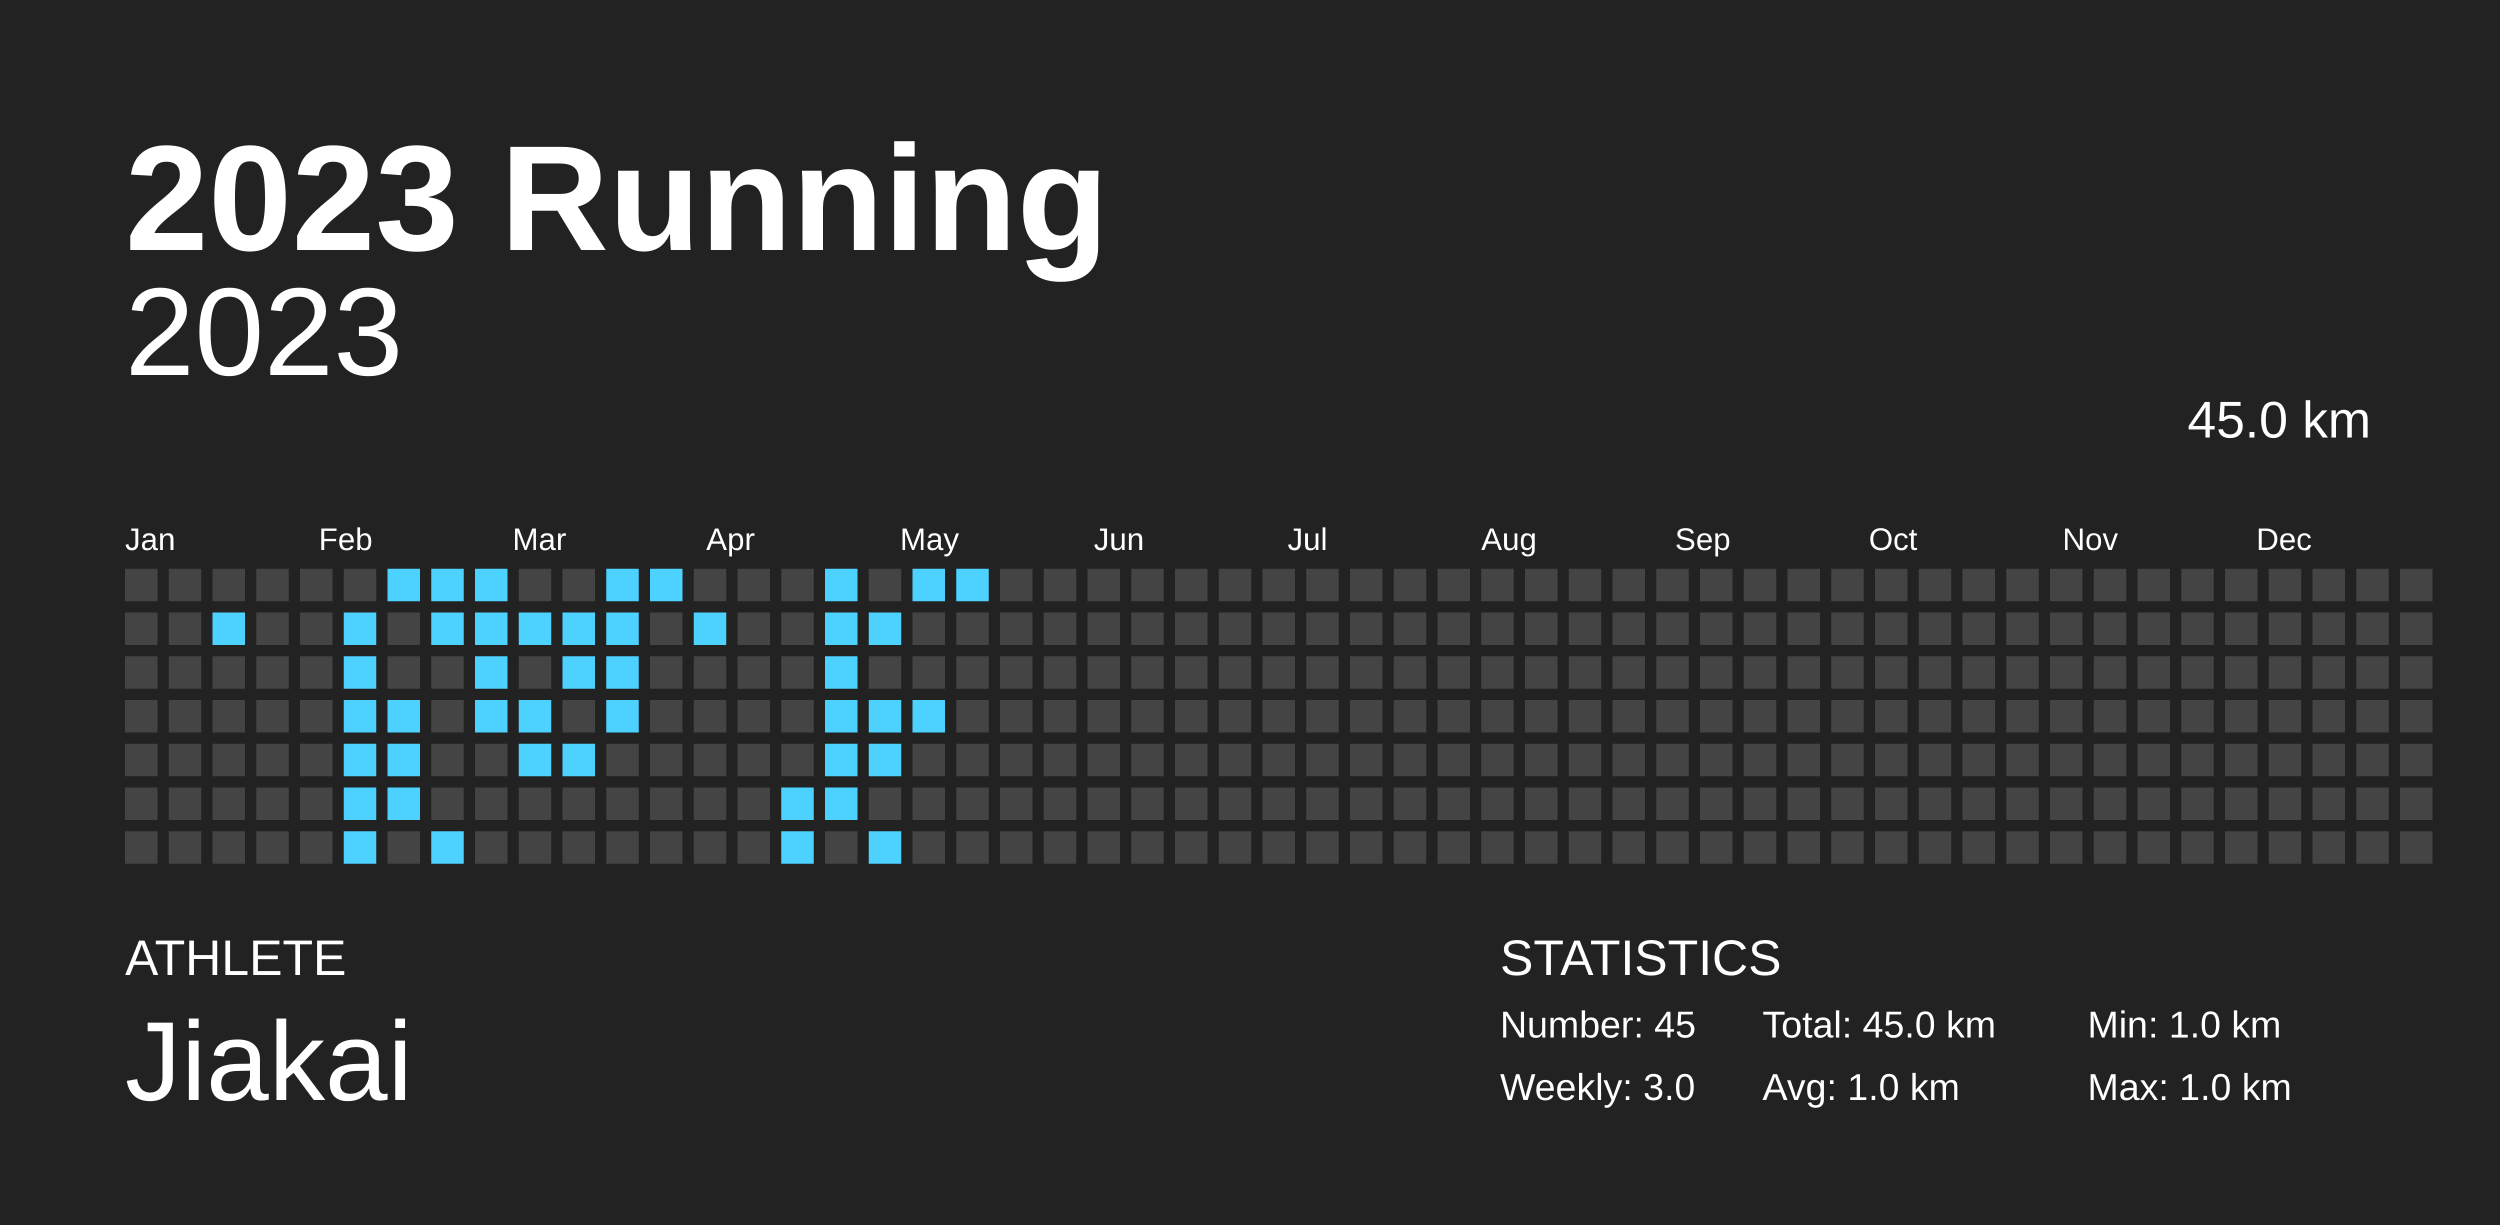
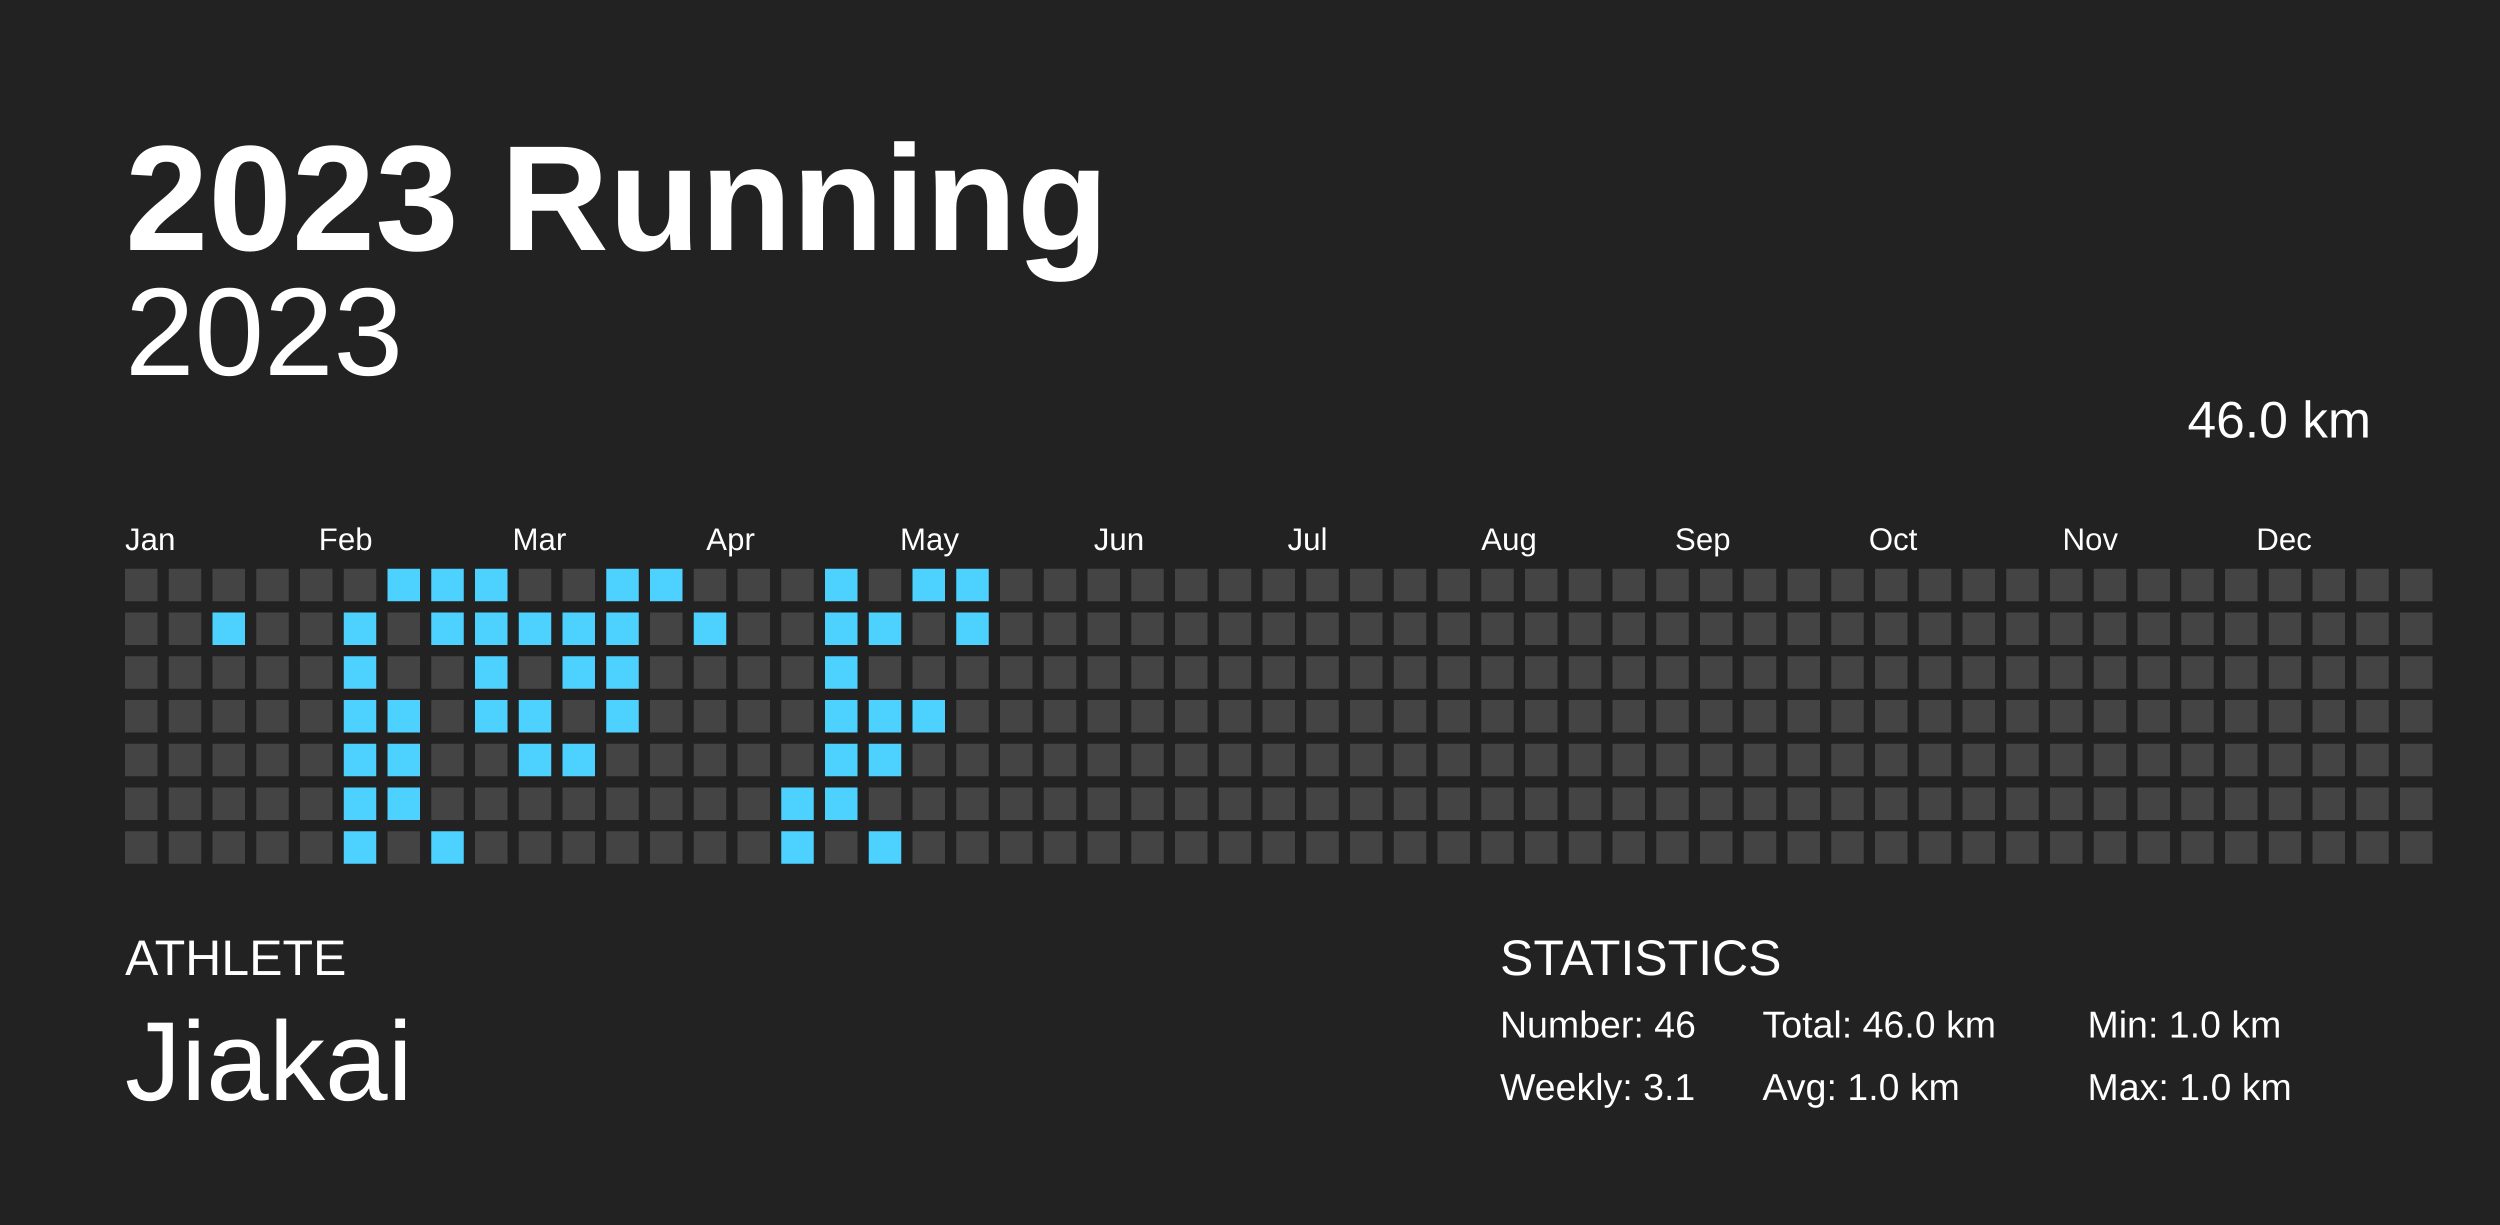
<svg xmlns="http://www.w3.org/2000/svg" baseProfile="full" height="98mm" version="1.1" viewBox="0,0,200,98" width="200mm">
  <defs />
  <rect fill="#222222" height="98" width="200" x="0" y="0" />
  <text fill="#FFFFFF" style="font-size:12px; font-family:Arial; font-weight:bold;" x="10" y="20">2023 Running</text>
  <text fill="#FFFFFF" style="font-size:4px; font-family:Arial" x="10" y="78">ATHLETE</text>
  <text fill="#FFFFFF" style="font-size:9px; font-family:Arial" x="10" y="88">Jiakai</text>
  <text fill="#FFFFFF" style="font-size:4px; font-family:Arial" x="120" y="78">STATISTICS</text>
-   <text fill="#FFFFFF" style="font-size:3px; font-family:Arial" x="120" y="83">Number: 45</text>
-   <text fill="#FFFFFF" style="font-size:3px; font-family:Arial" x="120" y="88">Weekly: 3.0</text>
-   <text fill="#FFFFFF" style="font-size:3px; font-family:Arial" x="141" y="83">Total: 45.0 km</text>
+   <text fill="#FFFFFF" style="font-size:3px; font-family:Arial" x="120" y="83">Number: 46</text>
+   <text fill="#FFFFFF" style="font-size:3px; font-family:Arial" x="120" y="88">Weekly: 3.1</text>
+   <text fill="#FFFFFF" style="font-size:3px; font-family:Arial" x="141" y="83">Total: 46.0 km</text>
  <text fill="#FFFFFF" style="font-size:3px; font-family:Arial" x="141" y="88">Avg: 1.0 km</text>
  <text fill="#FFFFFF" style="font-size:3px; font-family:Arial" x="167" y="83">Min: 1.0 km</text>
  <text fill="#FFFFFF" style="font-size:3px; font-family:Arial" x="167" y="88">Max: 1.0 km</text>
  <text alignment-baseline="hanging" fill="#FFFFFF" style="font-size:10.0px; font-family:Arial;" x="10" y="30">2023</text>
-   <text alignment-baseline="hanging" fill="#FFFFFF" style="font-size:4.125px; font-family:Arial;" x="175" y="35">45.0 km</text>
+   <text alignment-baseline="hanging" fill="#FFFFFF" style="font-size:4.125px; font-family:Arial;" x="175" y="35">46.0 km</text>
  <text fill="#FFFFFF" style="font-size:2.5px; font-family:Arial" x="10.0" y="44">Jan</text>
  <text fill="#FFFFFF" style="font-size:2.5px; font-family:Arial" x="25.5" y="44">Feb</text>
  <text fill="#FFFFFF" style="font-size:2.5px; font-family:Arial" x="41.0" y="44">Mar</text>
  <text fill="#FFFFFF" style="font-size:2.5px; font-family:Arial" x="56.5" y="44">Apr</text>
  <text fill="#FFFFFF" style="font-size:2.5px; font-family:Arial" x="72.0" y="44">May</text>
  <text fill="#FFFFFF" style="font-size:2.5px; font-family:Arial" x="87.5" y="44">Jun</text>
  <text fill="#FFFFFF" style="font-size:2.5px; font-family:Arial" x="103.0" y="44">Jul</text>
  <text fill="#FFFFFF" style="font-size:2.5px; font-family:Arial" x="118.5" y="44">Aug</text>
  <text fill="#FFFFFF" style="font-size:2.5px; font-family:Arial" x="134.0" y="44">Sep</text>
  <text fill="#FFFFFF" style="font-size:2.5px; font-family:Arial" x="149.5" y="44">Oct</text>
  <text fill="#FFFFFF" style="font-size:2.5px; font-family:Arial" x="165.0" y="44">Nov</text>
  <text fill="#FFFFFF" style="font-size:2.5px; font-family:Arial" x="180.5" y="44">Dec</text>
  <rect fill="#444444" height="2.6" width="2.6" x="10.0" y="45.5" />
  <rect fill="#444444" height="2.6" width="2.6" x="10.0" y="49.0" />
  <rect fill="#444444" height="2.6" width="2.6" x="10.0" y="52.5" />
  <rect fill="#444444" height="2.6" width="2.6" x="10.0" y="56.0" />
  <rect fill="#444444" height="2.6" width="2.6" x="10.0" y="59.5" />
  <rect fill="#444444" height="2.6" width="2.6" x="10.0" y="63.0" />
  <rect fill="#444444" height="2.6" width="2.6" x="10.0" y="66.5" />
  <rect fill="#444444" height="2.6" width="2.6" x="13.5" y="45.5" />
  <rect fill="#444444" height="2.6" width="2.6" x="13.5" y="49.0" />
  <rect fill="#444444" height="2.6" width="2.6" x="13.5" y="52.5" />
  <rect fill="#444444" height="2.6" width="2.6" x="13.5" y="56.0" />
  <rect fill="#444444" height="2.6" width="2.6" x="13.5" y="59.5" />
  <rect fill="#444444" height="2.6" width="2.6" x="13.5" y="63.0" />
  <rect fill="#444444" height="2.6" width="2.6" x="13.5" y="66.5" />
  <rect fill="#444444" height="2.6" width="2.6" x="17.0" y="45.5" />
  <rect fill="#4DD2FF" height="2.6" width="2.6" x="17.0" y="49.0" />
  <rect fill="#444444" height="2.6" width="2.6" x="17.0" y="52.5" />
  <rect fill="#444444" height="2.6" width="2.6" x="17.0" y="56.0" />
  <rect fill="#444444" height="2.6" width="2.6" x="17.0" y="59.5" />
  <rect fill="#444444" height="2.6" width="2.6" x="17.0" y="63.0" />
  <rect fill="#444444" height="2.6" width="2.6" x="17.0" y="66.5" />
  <rect fill="#444444" height="2.6" width="2.6" x="20.5" y="45.5" />
  <rect fill="#444444" height="2.6" width="2.6" x="20.5" y="49.0" />
  <rect fill="#444444" height="2.6" width="2.6" x="20.5" y="52.5" />
  <rect fill="#444444" height="2.6" width="2.6" x="20.5" y="56.0" />
  <rect fill="#444444" height="2.6" width="2.6" x="20.5" y="59.5" />
  <rect fill="#444444" height="2.6" width="2.6" x="20.5" y="63.0" />
  <rect fill="#444444" height="2.6" width="2.6" x="20.5" y="66.5" />
  <rect fill="#444444" height="2.6" width="2.6" x="24.0" y="45.5" />
  <rect fill="#444444" height="2.6" width="2.6" x="24.0" y="49.0" />
  <rect fill="#444444" height="2.6" width="2.6" x="24.0" y="52.5" />
  <rect fill="#444444" height="2.6" width="2.6" x="24.0" y="56.0" />
  <rect fill="#444444" height="2.6" width="2.6" x="24.0" y="59.5" />
  <rect fill="#444444" height="2.6" width="2.6" x="24.0" y="63.0" />
  <rect fill="#444444" height="2.6" width="2.6" x="24.0" y="66.5" />
  <rect fill="#444444" height="2.6" width="2.6" x="27.5" y="45.5" />
  <rect fill="#4DD2FF" height="2.6" width="2.6" x="27.5" y="49.0" />
  <rect fill="#4DD2FF" height="2.6" width="2.6" x="27.5" y="52.5" />
  <rect fill="#4DD2FF" height="2.6" width="2.6" x="27.5" y="56.0" />
  <rect fill="#4DD2FF" height="2.6" width="2.6" x="27.5" y="59.5" />
  <rect fill="#4DD2FF" height="2.6" width="2.6" x="27.5" y="63.0" />
  <rect fill="#4DD2FF" height="2.6" width="2.6" x="27.5" y="66.5" />
  <rect fill="#4DD2FF" height="2.6" width="2.6" x="31.0" y="45.5" />
  <rect fill="#444444" height="2.6" width="2.6" x="31.0" y="49.0" />
  <rect fill="#444444" height="2.6" width="2.6" x="31.0" y="52.5" />
  <rect fill="#4DD2FF" height="2.6" width="2.6" x="31.0" y="56.0" />
  <rect fill="#4DD2FF" height="2.6" width="2.6" x="31.0" y="59.5" />
  <rect fill="#4DD2FF" height="2.6" width="2.6" x="31.0" y="63.0" />
  <rect fill="#444444" height="2.6" width="2.6" x="31.0" y="66.5" />
  <rect fill="#4DD2FF" height="2.6" width="2.6" x="34.5" y="45.5" />
  <rect fill="#4DD2FF" height="2.6" width="2.6" x="34.5" y="49.0" />
  <rect fill="#444444" height="2.6" width="2.6" x="34.5" y="52.5" />
  <rect fill="#444444" height="2.6" width="2.6" x="34.5" y="56.0" />
  <rect fill="#444444" height="2.6" width="2.6" x="34.5" y="59.5" />
  <rect fill="#444444" height="2.6" width="2.6" x="34.5" y="63.0" />
  <rect fill="#4DD2FF" height="2.6" width="2.6" x="34.5" y="66.5" />
  <rect fill="#4DD2FF" height="2.6" width="2.6" x="38.0" y="45.5" />
  <rect fill="#4DD2FF" height="2.6" width="2.6" x="38.0" y="49.0" />
  <rect fill="#4DD2FF" height="2.6" width="2.6" x="38.0" y="52.5" />
  <rect fill="#4DD2FF" height="2.6" width="2.6" x="38.0" y="56.0" />
  <rect fill="#444444" height="2.6" width="2.6" x="38.0" y="59.5" />
  <rect fill="#444444" height="2.6" width="2.6" x="38.0" y="63.0" />
  <rect fill="#444444" height="2.6" width="2.6" x="38.0" y="66.5" />
  <rect fill="#444444" height="2.6" width="2.6" x="41.5" y="45.5" />
  <rect fill="#4DD2FF" height="2.6" width="2.6" x="41.5" y="49.0" />
  <rect fill="#444444" height="2.6" width="2.6" x="41.5" y="52.5" />
  <rect fill="#4DD2FF" height="2.6" width="2.6" x="41.5" y="56.0" />
  <rect fill="#4DD2FF" height="2.6" width="2.6" x="41.5" y="59.5" />
  <rect fill="#444444" height="2.6" width="2.6" x="41.5" y="63.0" />
  <rect fill="#444444" height="2.6" width="2.6" x="41.5" y="66.5" />
  <rect fill="#444444" height="2.6" width="2.6" x="45.0" y="45.5" />
  <rect fill="#4DD2FF" height="2.6" width="2.6" x="45.0" y="49.0" />
  <rect fill="#4DD2FF" height="2.6" width="2.6" x="45.0" y="52.5" />
  <rect fill="#444444" height="2.6" width="2.6" x="45.0" y="56.0" />
  <rect fill="#4DD2FF" height="2.6" width="2.6" x="45.0" y="59.5" />
  <rect fill="#444444" height="2.6" width="2.6" x="45.0" y="63.0" />
  <rect fill="#444444" height="2.6" width="2.6" x="45.0" y="66.5" />
  <rect fill="#4DD2FF" height="2.6" width="2.6" x="48.5" y="45.5" />
  <rect fill="#4DD2FF" height="2.6" width="2.6" x="48.5" y="49.0" />
  <rect fill="#4DD2FF" height="2.6" width="2.6" x="48.5" y="52.5" />
  <rect fill="#4DD2FF" height="2.6" width="2.6" x="48.5" y="56.0" />
  <rect fill="#444444" height="2.6" width="2.6" x="48.5" y="59.5" />
  <rect fill="#444444" height="2.6" width="2.6" x="48.5" y="63.0" />
  <rect fill="#444444" height="2.6" width="2.6" x="48.5" y="66.5" />
  <rect fill="#4DD2FF" height="2.6" width="2.6" x="52.0" y="45.5" />
  <rect fill="#444444" height="2.6" width="2.6" x="52.0" y="49.0" />
  <rect fill="#444444" height="2.6" width="2.6" x="52.0" y="52.5" />
  <rect fill="#444444" height="2.6" width="2.6" x="52.0" y="56.0" />
  <rect fill="#444444" height="2.6" width="2.6" x="52.0" y="59.5" />
  <rect fill="#444444" height="2.6" width="2.6" x="52.0" y="63.0" />
  <rect fill="#444444" height="2.6" width="2.6" x="52.0" y="66.5" />
  <rect fill="#444444" height="2.6" width="2.6" x="55.5" y="45.5" />
  <rect fill="#4DD2FF" height="2.6" width="2.6" x="55.5" y="49.0" />
  <rect fill="#444444" height="2.6" width="2.6" x="55.5" y="52.5" />
  <rect fill="#444444" height="2.6" width="2.6" x="55.5" y="56.0" />
  <rect fill="#444444" height="2.6" width="2.6" x="55.5" y="59.5" />
  <rect fill="#444444" height="2.6" width="2.6" x="55.5" y="63.0" />
  <rect fill="#444444" height="2.6" width="2.6" x="55.5" y="66.5" />
  <rect fill="#444444" height="2.6" width="2.6" x="59.0" y="45.5" />
  <rect fill="#444444" height="2.6" width="2.6" x="59.0" y="49.0" />
  <rect fill="#444444" height="2.6" width="2.6" x="59.0" y="52.5" />
  <rect fill="#444444" height="2.6" width="2.6" x="59.0" y="56.0" />
  <rect fill="#444444" height="2.6" width="2.6" x="59.0" y="59.5" />
  <rect fill="#444444" height="2.6" width="2.6" x="59.0" y="63.0" />
  <rect fill="#444444" height="2.6" width="2.6" x="59.0" y="66.5" />
  <rect fill="#444444" height="2.6" width="2.6" x="62.5" y="45.5" />
  <rect fill="#444444" height="2.6" width="2.6" x="62.5" y="49.0" />
  <rect fill="#444444" height="2.6" width="2.6" x="62.5" y="52.5" />
  <rect fill="#444444" height="2.6" width="2.6" x="62.5" y="56.0" />
  <rect fill="#444444" height="2.6" width="2.6" x="62.5" y="59.5" />
  <rect fill="#4DD2FF" height="2.6" width="2.6" x="62.5" y="63.0" />
  <rect fill="#4DD2FF" height="2.6" width="2.6" x="62.5" y="66.5" />
  <rect fill="#4DD2FF" height="2.6" width="2.6" x="66.0" y="45.5" />
  <rect fill="#4DD2FF" height="2.6" width="2.6" x="66.0" y="49.0" />
  <rect fill="#4DD2FF" height="2.6" width="2.6" x="66.0" y="52.5" />
  <rect fill="#4DD2FF" height="2.6" width="2.6" x="66.0" y="56.0" />
  <rect fill="#4DD2FF" height="2.6" width="2.6" x="66.0" y="59.5" />
  <rect fill="#4DD2FF" height="2.6" width="2.6" x="66.0" y="63.0" />
  <rect fill="#444444" height="2.6" width="2.6" x="66.0" y="66.5" />
  <rect fill="#444444" height="2.6" width="2.6" x="69.5" y="45.5" />
  <rect fill="#4DD2FF" height="2.6" width="2.6" x="69.5" y="49.0" />
  <rect fill="#444444" height="2.6" width="2.6" x="69.5" y="52.5" />
  <rect fill="#4DD2FF" height="2.6" width="2.6" x="69.5" y="56.0" />
  <rect fill="#4DD2FF" height="2.6" width="2.6" x="69.5" y="59.5" />
  <rect fill="#444444" height="2.6" width="2.6" x="69.5" y="63.0" />
  <rect fill="#4DD2FF" height="2.6" width="2.6" x="69.5" y="66.5" />
  <rect fill="#4DD2FF" height="2.6" width="2.6" x="73.0" y="45.5" />
  <rect fill="#444444" height="2.6" width="2.6" x="73.0" y="49.0" />
  <rect fill="#444444" height="2.6" width="2.6" x="73.0" y="52.5" />
  <rect fill="#4DD2FF" height="2.6" width="2.6" x="73.0" y="56.0" />
  <rect fill="#444444" height="2.6" width="2.6" x="73.0" y="59.5" />
  <rect fill="#444444" height="2.6" width="2.6" x="73.0" y="63.0" />
  <rect fill="#444444" height="2.6" width="2.6" x="73.0" y="66.5" />
  <rect fill="#4DD2FF" height="2.6" width="2.6" x="76.5" y="45.5" />
-   <rect fill="#444444" height="2.6" width="2.6" x="76.5" y="49.0" />
+   <rect fill="#4DD2FF" height="2.6" width="2.6" x="76.5" y="49.0" />
  <rect fill="#444444" height="2.6" width="2.6" x="76.5" y="52.5" />
  <rect fill="#444444" height="2.6" width="2.6" x="76.5" y="56.0" />
  <rect fill="#444444" height="2.6" width="2.6" x="76.5" y="59.5" />
  <rect fill="#444444" height="2.6" width="2.6" x="76.5" y="63.0" />
  <rect fill="#444444" height="2.6" width="2.6" x="76.5" y="66.5" />
  <rect fill="#444444" height="2.6" width="2.6" x="80.0" y="45.5" />
  <rect fill="#444444" height="2.6" width="2.6" x="80.0" y="49.0" />
  <rect fill="#444444" height="2.6" width="2.6" x="80.0" y="52.5" />
  <rect fill="#444444" height="2.6" width="2.6" x="80.0" y="56.0" />
  <rect fill="#444444" height="2.6" width="2.6" x="80.0" y="59.5" />
  <rect fill="#444444" height="2.6" width="2.6" x="80.0" y="63.0" />
  <rect fill="#444444" height="2.6" width="2.6" x="80.0" y="66.5" />
  <rect fill="#444444" height="2.6" width="2.6" x="83.5" y="45.5" />
  <rect fill="#444444" height="2.6" width="2.6" x="83.5" y="49.0" />
  <rect fill="#444444" height="2.6" width="2.6" x="83.5" y="52.5" />
  <rect fill="#444444" height="2.6" width="2.6" x="83.5" y="56.0" />
  <rect fill="#444444" height="2.6" width="2.6" x="83.5" y="59.5" />
  <rect fill="#444444" height="2.6" width="2.6" x="83.5" y="63.0" />
  <rect fill="#444444" height="2.6" width="2.6" x="83.5" y="66.5" />
  <rect fill="#444444" height="2.6" width="2.6" x="87.0" y="45.5" />
  <rect fill="#444444" height="2.6" width="2.6" x="87.0" y="49.0" />
  <rect fill="#444444" height="2.6" width="2.6" x="87.0" y="52.5" />
  <rect fill="#444444" height="2.6" width="2.6" x="87.0" y="56.0" />
  <rect fill="#444444" height="2.6" width="2.6" x="87.0" y="59.5" />
  <rect fill="#444444" height="2.6" width="2.6" x="87.0" y="63.0" />
  <rect fill="#444444" height="2.6" width="2.6" x="87.0" y="66.5" />
  <rect fill="#444444" height="2.6" width="2.6" x="90.5" y="45.5" />
  <rect fill="#444444" height="2.6" width="2.6" x="90.5" y="49.0" />
  <rect fill="#444444" height="2.6" width="2.6" x="90.5" y="52.5" />
  <rect fill="#444444" height="2.6" width="2.6" x="90.5" y="56.0" />
  <rect fill="#444444" height="2.6" width="2.6" x="90.5" y="59.5" />
  <rect fill="#444444" height="2.6" width="2.6" x="90.5" y="63.0" />
  <rect fill="#444444" height="2.6" width="2.6" x="90.5" y="66.5" />
  <rect fill="#444444" height="2.6" width="2.6" x="94.0" y="45.5" />
  <rect fill="#444444" height="2.6" width="2.6" x="94.0" y="49.0" />
  <rect fill="#444444" height="2.6" width="2.6" x="94.0" y="52.5" />
  <rect fill="#444444" height="2.6" width="2.6" x="94.0" y="56.0" />
  <rect fill="#444444" height="2.6" width="2.6" x="94.0" y="59.5" />
  <rect fill="#444444" height="2.6" width="2.6" x="94.0" y="63.0" />
  <rect fill="#444444" height="2.6" width="2.6" x="94.0" y="66.5" />
  <rect fill="#444444" height="2.6" width="2.6" x="97.5" y="45.5" />
  <rect fill="#444444" height="2.6" width="2.6" x="97.5" y="49.0" />
  <rect fill="#444444" height="2.6" width="2.6" x="97.5" y="52.5" />
  <rect fill="#444444" height="2.6" width="2.6" x="97.5" y="56.0" />
  <rect fill="#444444" height="2.6" width="2.6" x="97.5" y="59.5" />
  <rect fill="#444444" height="2.6" width="2.6" x="97.5" y="63.0" />
  <rect fill="#444444" height="2.6" width="2.6" x="97.5" y="66.5" />
  <rect fill="#444444" height="2.6" width="2.6" x="101.0" y="45.5" />
  <rect fill="#444444" height="2.6" width="2.6" x="101.0" y="49.0" />
  <rect fill="#444444" height="2.6" width="2.6" x="101.0" y="52.5" />
  <rect fill="#444444" height="2.6" width="2.6" x="101.0" y="56.0" />
  <rect fill="#444444" height="2.6" width="2.6" x="101.0" y="59.5" />
  <rect fill="#444444" height="2.6" width="2.6" x="101.0" y="63.0" />
  <rect fill="#444444" height="2.6" width="2.6" x="101.0" y="66.5" />
  <rect fill="#444444" height="2.6" width="2.6" x="104.5" y="45.5" />
  <rect fill="#444444" height="2.6" width="2.6" x="104.5" y="49.0" />
  <rect fill="#444444" height="2.6" width="2.6" x="104.5" y="52.5" />
  <rect fill="#444444" height="2.6" width="2.6" x="104.5" y="56.0" />
  <rect fill="#444444" height="2.6" width="2.6" x="104.5" y="59.5" />
  <rect fill="#444444" height="2.6" width="2.6" x="104.5" y="63.0" />
  <rect fill="#444444" height="2.6" width="2.6" x="104.5" y="66.5" />
  <rect fill="#444444" height="2.6" width="2.6" x="108.0" y="45.5" />
  <rect fill="#444444" height="2.6" width="2.6" x="108.0" y="49.0" />
  <rect fill="#444444" height="2.6" width="2.6" x="108.0" y="52.5" />
  <rect fill="#444444" height="2.6" width="2.6" x="108.0" y="56.0" />
  <rect fill="#444444" height="2.6" width="2.6" x="108.0" y="59.5" />
  <rect fill="#444444" height="2.6" width="2.6" x="108.0" y="63.0" />
  <rect fill="#444444" height="2.6" width="2.6" x="108.0" y="66.5" />
  <rect fill="#444444" height="2.6" width="2.6" x="111.5" y="45.5" />
  <rect fill="#444444" height="2.6" width="2.6" x="111.5" y="49.0" />
  <rect fill="#444444" height="2.6" width="2.6" x="111.5" y="52.5" />
  <rect fill="#444444" height="2.6" width="2.6" x="111.5" y="56.0" />
  <rect fill="#444444" height="2.6" width="2.6" x="111.5" y="59.5" />
  <rect fill="#444444" height="2.6" width="2.6" x="111.5" y="63.0" />
  <rect fill="#444444" height="2.6" width="2.6" x="111.5" y="66.5" />
  <rect fill="#444444" height="2.6" width="2.6" x="115.0" y="45.5" />
  <rect fill="#444444" height="2.6" width="2.6" x="115.0" y="49.0" />
  <rect fill="#444444" height="2.6" width="2.6" x="115.0" y="52.5" />
  <rect fill="#444444" height="2.6" width="2.6" x="115.0" y="56.0" />
  <rect fill="#444444" height="2.6" width="2.6" x="115.0" y="59.5" />
  <rect fill="#444444" height="2.6" width="2.6" x="115.0" y="63.0" />
  <rect fill="#444444" height="2.6" width="2.6" x="115.0" y="66.5" />
  <rect fill="#444444" height="2.6" width="2.6" x="118.5" y="45.5" />
  <rect fill="#444444" height="2.6" width="2.6" x="118.5" y="49.0" />
  <rect fill="#444444" height="2.6" width="2.6" x="118.5" y="52.5" />
  <rect fill="#444444" height="2.6" width="2.6" x="118.5" y="56.0" />
  <rect fill="#444444" height="2.6" width="2.6" x="118.5" y="59.5" />
  <rect fill="#444444" height="2.6" width="2.6" x="118.5" y="63.0" />
  <rect fill="#444444" height="2.6" width="2.6" x="118.5" y="66.5" />
  <rect fill="#444444" height="2.6" width="2.6" x="122.0" y="45.5" />
  <rect fill="#444444" height="2.6" width="2.6" x="122.0" y="49.0" />
  <rect fill="#444444" height="2.6" width="2.6" x="122.0" y="52.5" />
  <rect fill="#444444" height="2.6" width="2.6" x="122.0" y="56.0" />
  <rect fill="#444444" height="2.6" width="2.6" x="122.0" y="59.5" />
  <rect fill="#444444" height="2.6" width="2.6" x="122.0" y="63.0" />
  <rect fill="#444444" height="2.6" width="2.6" x="122.0" y="66.5" />
  <rect fill="#444444" height="2.6" width="2.6" x="125.5" y="45.5" />
  <rect fill="#444444" height="2.6" width="2.6" x="125.5" y="49.0" />
  <rect fill="#444444" height="2.6" width="2.6" x="125.5" y="52.5" />
  <rect fill="#444444" height="2.6" width="2.6" x="125.5" y="56.0" />
  <rect fill="#444444" height="2.6" width="2.6" x="125.5" y="59.5" />
  <rect fill="#444444" height="2.6" width="2.6" x="125.5" y="63.0" />
  <rect fill="#444444" height="2.6" width="2.6" x="125.5" y="66.5" />
  <rect fill="#444444" height="2.6" width="2.6" x="129.0" y="45.5" />
  <rect fill="#444444" height="2.6" width="2.6" x="129.0" y="49.0" />
  <rect fill="#444444" height="2.6" width="2.6" x="129.0" y="52.5" />
  <rect fill="#444444" height="2.6" width="2.6" x="129.0" y="56.0" />
  <rect fill="#444444" height="2.6" width="2.6" x="129.0" y="59.5" />
  <rect fill="#444444" height="2.6" width="2.6" x="129.0" y="63.0" />
  <rect fill="#444444" height="2.6" width="2.6" x="129.0" y="66.5" />
  <rect fill="#444444" height="2.6" width="2.6" x="132.5" y="45.5" />
  <rect fill="#444444" height="2.6" width="2.6" x="132.5" y="49.0" />
  <rect fill="#444444" height="2.6" width="2.6" x="132.5" y="52.5" />
  <rect fill="#444444" height="2.6" width="2.6" x="132.5" y="56.0" />
  <rect fill="#444444" height="2.6" width="2.6" x="132.5" y="59.5" />
  <rect fill="#444444" height="2.6" width="2.6" x="132.5" y="63.0" />
  <rect fill="#444444" height="2.6" width="2.6" x="132.5" y="66.5" />
  <rect fill="#444444" height="2.6" width="2.6" x="136.0" y="45.5" />
  <rect fill="#444444" height="2.6" width="2.6" x="136.0" y="49.0" />
  <rect fill="#444444" height="2.6" width="2.6" x="136.0" y="52.5" />
  <rect fill="#444444" height="2.6" width="2.6" x="136.0" y="56.0" />
  <rect fill="#444444" height="2.6" width="2.6" x="136.0" y="59.5" />
  <rect fill="#444444" height="2.6" width="2.6" x="136.0" y="63.0" />
  <rect fill="#444444" height="2.6" width="2.6" x="136.0" y="66.5" />
  <rect fill="#444444" height="2.6" width="2.6" x="139.5" y="45.5" />
  <rect fill="#444444" height="2.6" width="2.6" x="139.5" y="49.0" />
  <rect fill="#444444" height="2.6" width="2.6" x="139.5" y="52.5" />
  <rect fill="#444444" height="2.6" width="2.6" x="139.5" y="56.0" />
  <rect fill="#444444" height="2.6" width="2.6" x="139.5" y="59.5" />
  <rect fill="#444444" height="2.6" width="2.6" x="139.5" y="63.0" />
  <rect fill="#444444" height="2.6" width="2.6" x="139.5" y="66.5" />
  <rect fill="#444444" height="2.6" width="2.6" x="143.0" y="45.5" />
  <rect fill="#444444" height="2.6" width="2.6" x="143.0" y="49.0" />
  <rect fill="#444444" height="2.6" width="2.6" x="143.0" y="52.5" />
  <rect fill="#444444" height="2.6" width="2.6" x="143.0" y="56.0" />
  <rect fill="#444444" height="2.6" width="2.6" x="143.0" y="59.5" />
  <rect fill="#444444" height="2.6" width="2.6" x="143.0" y="63.0" />
  <rect fill="#444444" height="2.6" width="2.6" x="143.0" y="66.5" />
  <rect fill="#444444" height="2.6" width="2.6" x="146.5" y="45.5" />
  <rect fill="#444444" height="2.6" width="2.6" x="146.5" y="49.0" />
  <rect fill="#444444" height="2.6" width="2.6" x="146.5" y="52.5" />
  <rect fill="#444444" height="2.6" width="2.6" x="146.5" y="56.0" />
  <rect fill="#444444" height="2.6" width="2.6" x="146.5" y="59.5" />
  <rect fill="#444444" height="2.6" width="2.6" x="146.5" y="63.0" />
  <rect fill="#444444" height="2.6" width="2.6" x="146.5" y="66.5" />
  <rect fill="#444444" height="2.6" width="2.6" x="150.0" y="45.5" />
  <rect fill="#444444" height="2.6" width="2.6" x="150.0" y="49.0" />
  <rect fill="#444444" height="2.6" width="2.6" x="150.0" y="52.5" />
  <rect fill="#444444" height="2.6" width="2.6" x="150.0" y="56.0" />
  <rect fill="#444444" height="2.6" width="2.6" x="150.0" y="59.5" />
  <rect fill="#444444" height="2.6" width="2.6" x="150.0" y="63.0" />
  <rect fill="#444444" height="2.6" width="2.6" x="150.0" y="66.5" />
  <rect fill="#444444" height="2.6" width="2.6" x="153.5" y="45.5" />
  <rect fill="#444444" height="2.6" width="2.6" x="153.5" y="49.0" />
  <rect fill="#444444" height="2.6" width="2.6" x="153.5" y="52.5" />
  <rect fill="#444444" height="2.6" width="2.6" x="153.5" y="56.0" />
  <rect fill="#444444" height="2.6" width="2.6" x="153.5" y="59.5" />
  <rect fill="#444444" height="2.6" width="2.6" x="153.5" y="63.0" />
  <rect fill="#444444" height="2.6" width="2.6" x="153.5" y="66.5" />
  <rect fill="#444444" height="2.6" width="2.6" x="157.0" y="45.5" />
  <rect fill="#444444" height="2.6" width="2.6" x="157.0" y="49.0" />
  <rect fill="#444444" height="2.6" width="2.6" x="157.0" y="52.5" />
  <rect fill="#444444" height="2.6" width="2.6" x="157.0" y="56.0" />
  <rect fill="#444444" height="2.6" width="2.6" x="157.0" y="59.5" />
  <rect fill="#444444" height="2.6" width="2.6" x="157.0" y="63.0" />
  <rect fill="#444444" height="2.6" width="2.6" x="157.0" y="66.5" />
  <rect fill="#444444" height="2.6" width="2.6" x="160.5" y="45.5" />
  <rect fill="#444444" height="2.6" width="2.6" x="160.5" y="49.0" />
  <rect fill="#444444" height="2.6" width="2.6" x="160.5" y="52.5" />
  <rect fill="#444444" height="2.6" width="2.6" x="160.5" y="56.0" />
  <rect fill="#444444" height="2.6" width="2.6" x="160.5" y="59.5" />
  <rect fill="#444444" height="2.6" width="2.6" x="160.5" y="63.0" />
  <rect fill="#444444" height="2.6" width="2.6" x="160.5" y="66.5" />
  <rect fill="#444444" height="2.6" width="2.6" x="164.0" y="45.5" />
  <rect fill="#444444" height="2.6" width="2.6" x="164.0" y="49.0" />
  <rect fill="#444444" height="2.6" width="2.6" x="164.0" y="52.5" />
  <rect fill="#444444" height="2.6" width="2.6" x="164.0" y="56.0" />
  <rect fill="#444444" height="2.6" width="2.6" x="164.0" y="59.5" />
  <rect fill="#444444" height="2.6" width="2.6" x="164.0" y="63.0" />
  <rect fill="#444444" height="2.6" width="2.6" x="164.0" y="66.5" />
  <rect fill="#444444" height="2.6" width="2.6" x="167.5" y="45.5" />
  <rect fill="#444444" height="2.6" width="2.6" x="167.5" y="49.0" />
  <rect fill="#444444" height="2.6" width="2.6" x="167.5" y="52.5" />
  <rect fill="#444444" height="2.6" width="2.6" x="167.5" y="56.0" />
  <rect fill="#444444" height="2.6" width="2.6" x="167.5" y="59.5" />
  <rect fill="#444444" height="2.6" width="2.6" x="167.5" y="63.0" />
  <rect fill="#444444" height="2.6" width="2.6" x="167.5" y="66.5" />
  <rect fill="#444444" height="2.6" width="2.6" x="171.0" y="45.5" />
  <rect fill="#444444" height="2.6" width="2.6" x="171.0" y="49.0" />
  <rect fill="#444444" height="2.6" width="2.6" x="171.0" y="52.5" />
  <rect fill="#444444" height="2.6" width="2.6" x="171.0" y="56.0" />
  <rect fill="#444444" height="2.6" width="2.6" x="171.0" y="59.5" />
  <rect fill="#444444" height="2.6" width="2.6" x="171.0" y="63.0" />
  <rect fill="#444444" height="2.6" width="2.6" x="171.0" y="66.5" />
  <rect fill="#444444" height="2.6" width="2.6" x="174.5" y="45.5" />
  <rect fill="#444444" height="2.6" width="2.6" x="174.5" y="49.0" />
  <rect fill="#444444" height="2.6" width="2.6" x="174.5" y="52.5" />
  <rect fill="#444444" height="2.6" width="2.6" x="174.5" y="56.0" />
  <rect fill="#444444" height="2.6" width="2.6" x="174.5" y="59.5" />
  <rect fill="#444444" height="2.6" width="2.6" x="174.5" y="63.0" />
  <rect fill="#444444" height="2.6" width="2.6" x="174.5" y="66.5" />
  <rect fill="#444444" height="2.6" width="2.6" x="178.0" y="45.5" />
  <rect fill="#444444" height="2.6" width="2.6" x="178.0" y="49.0" />
  <rect fill="#444444" height="2.6" width="2.6" x="178.0" y="52.5" />
  <rect fill="#444444" height="2.6" width="2.6" x="178.0" y="56.0" />
  <rect fill="#444444" height="2.6" width="2.6" x="178.0" y="59.5" />
  <rect fill="#444444" height="2.6" width="2.6" x="178.0" y="63.0" />
  <rect fill="#444444" height="2.6" width="2.6" x="178.0" y="66.5" />
  <rect fill="#444444" height="2.6" width="2.6" x="181.5" y="45.5" />
  <rect fill="#444444" height="2.6" width="2.6" x="181.5" y="49.0" />
  <rect fill="#444444" height="2.6" width="2.6" x="181.5" y="52.5" />
  <rect fill="#444444" height="2.6" width="2.6" x="181.5" y="56.0" />
  <rect fill="#444444" height="2.6" width="2.6" x="181.5" y="59.5" />
  <rect fill="#444444" height="2.6" width="2.6" x="181.5" y="63.0" />
  <rect fill="#444444" height="2.6" width="2.6" x="181.5" y="66.5" />
  <rect fill="#444444" height="2.6" width="2.6" x="185.0" y="45.5" />
  <rect fill="#444444" height="2.6" width="2.6" x="185.0" y="49.0" />
  <rect fill="#444444" height="2.6" width="2.6" x="185.0" y="52.5" />
  <rect fill="#444444" height="2.6" width="2.6" x="185.0" y="56.0" />
  <rect fill="#444444" height="2.6" width="2.6" x="185.0" y="59.5" />
  <rect fill="#444444" height="2.6" width="2.6" x="185.0" y="63.0" />
  <rect fill="#444444" height="2.6" width="2.6" x="185.0" y="66.5" />
  <rect fill="#444444" height="2.6" width="2.6" x="188.5" y="45.5" />
  <rect fill="#444444" height="2.6" width="2.6" x="188.5" y="49.0" />
  <rect fill="#444444" height="2.6" width="2.6" x="188.5" y="52.5" />
  <rect fill="#444444" height="2.6" width="2.6" x="188.5" y="56.0" />
  <rect fill="#444444" height="2.6" width="2.6" x="188.5" y="59.5" />
  <rect fill="#444444" height="2.6" width="2.6" x="188.5" y="63.0" />
  <rect fill="#444444" height="2.6" width="2.6" x="188.5" y="66.5" />
  <rect fill="#444444" height="2.6" width="2.6" x="192.0" y="45.5" />
  <rect fill="#444444" height="2.6" width="2.6" x="192.0" y="49.0" />
  <rect fill="#444444" height="2.6" width="2.6" x="192.0" y="52.5" />
  <rect fill="#444444" height="2.6" width="2.6" x="192.0" y="56.0" />
  <rect fill="#444444" height="2.6" width="2.6" x="192.0" y="59.5" />
  <rect fill="#444444" height="2.6" width="2.6" x="192.0" y="63.0" />
  <rect fill="#444444" height="2.6" width="2.6" x="192.0" y="66.5" />
</svg>
